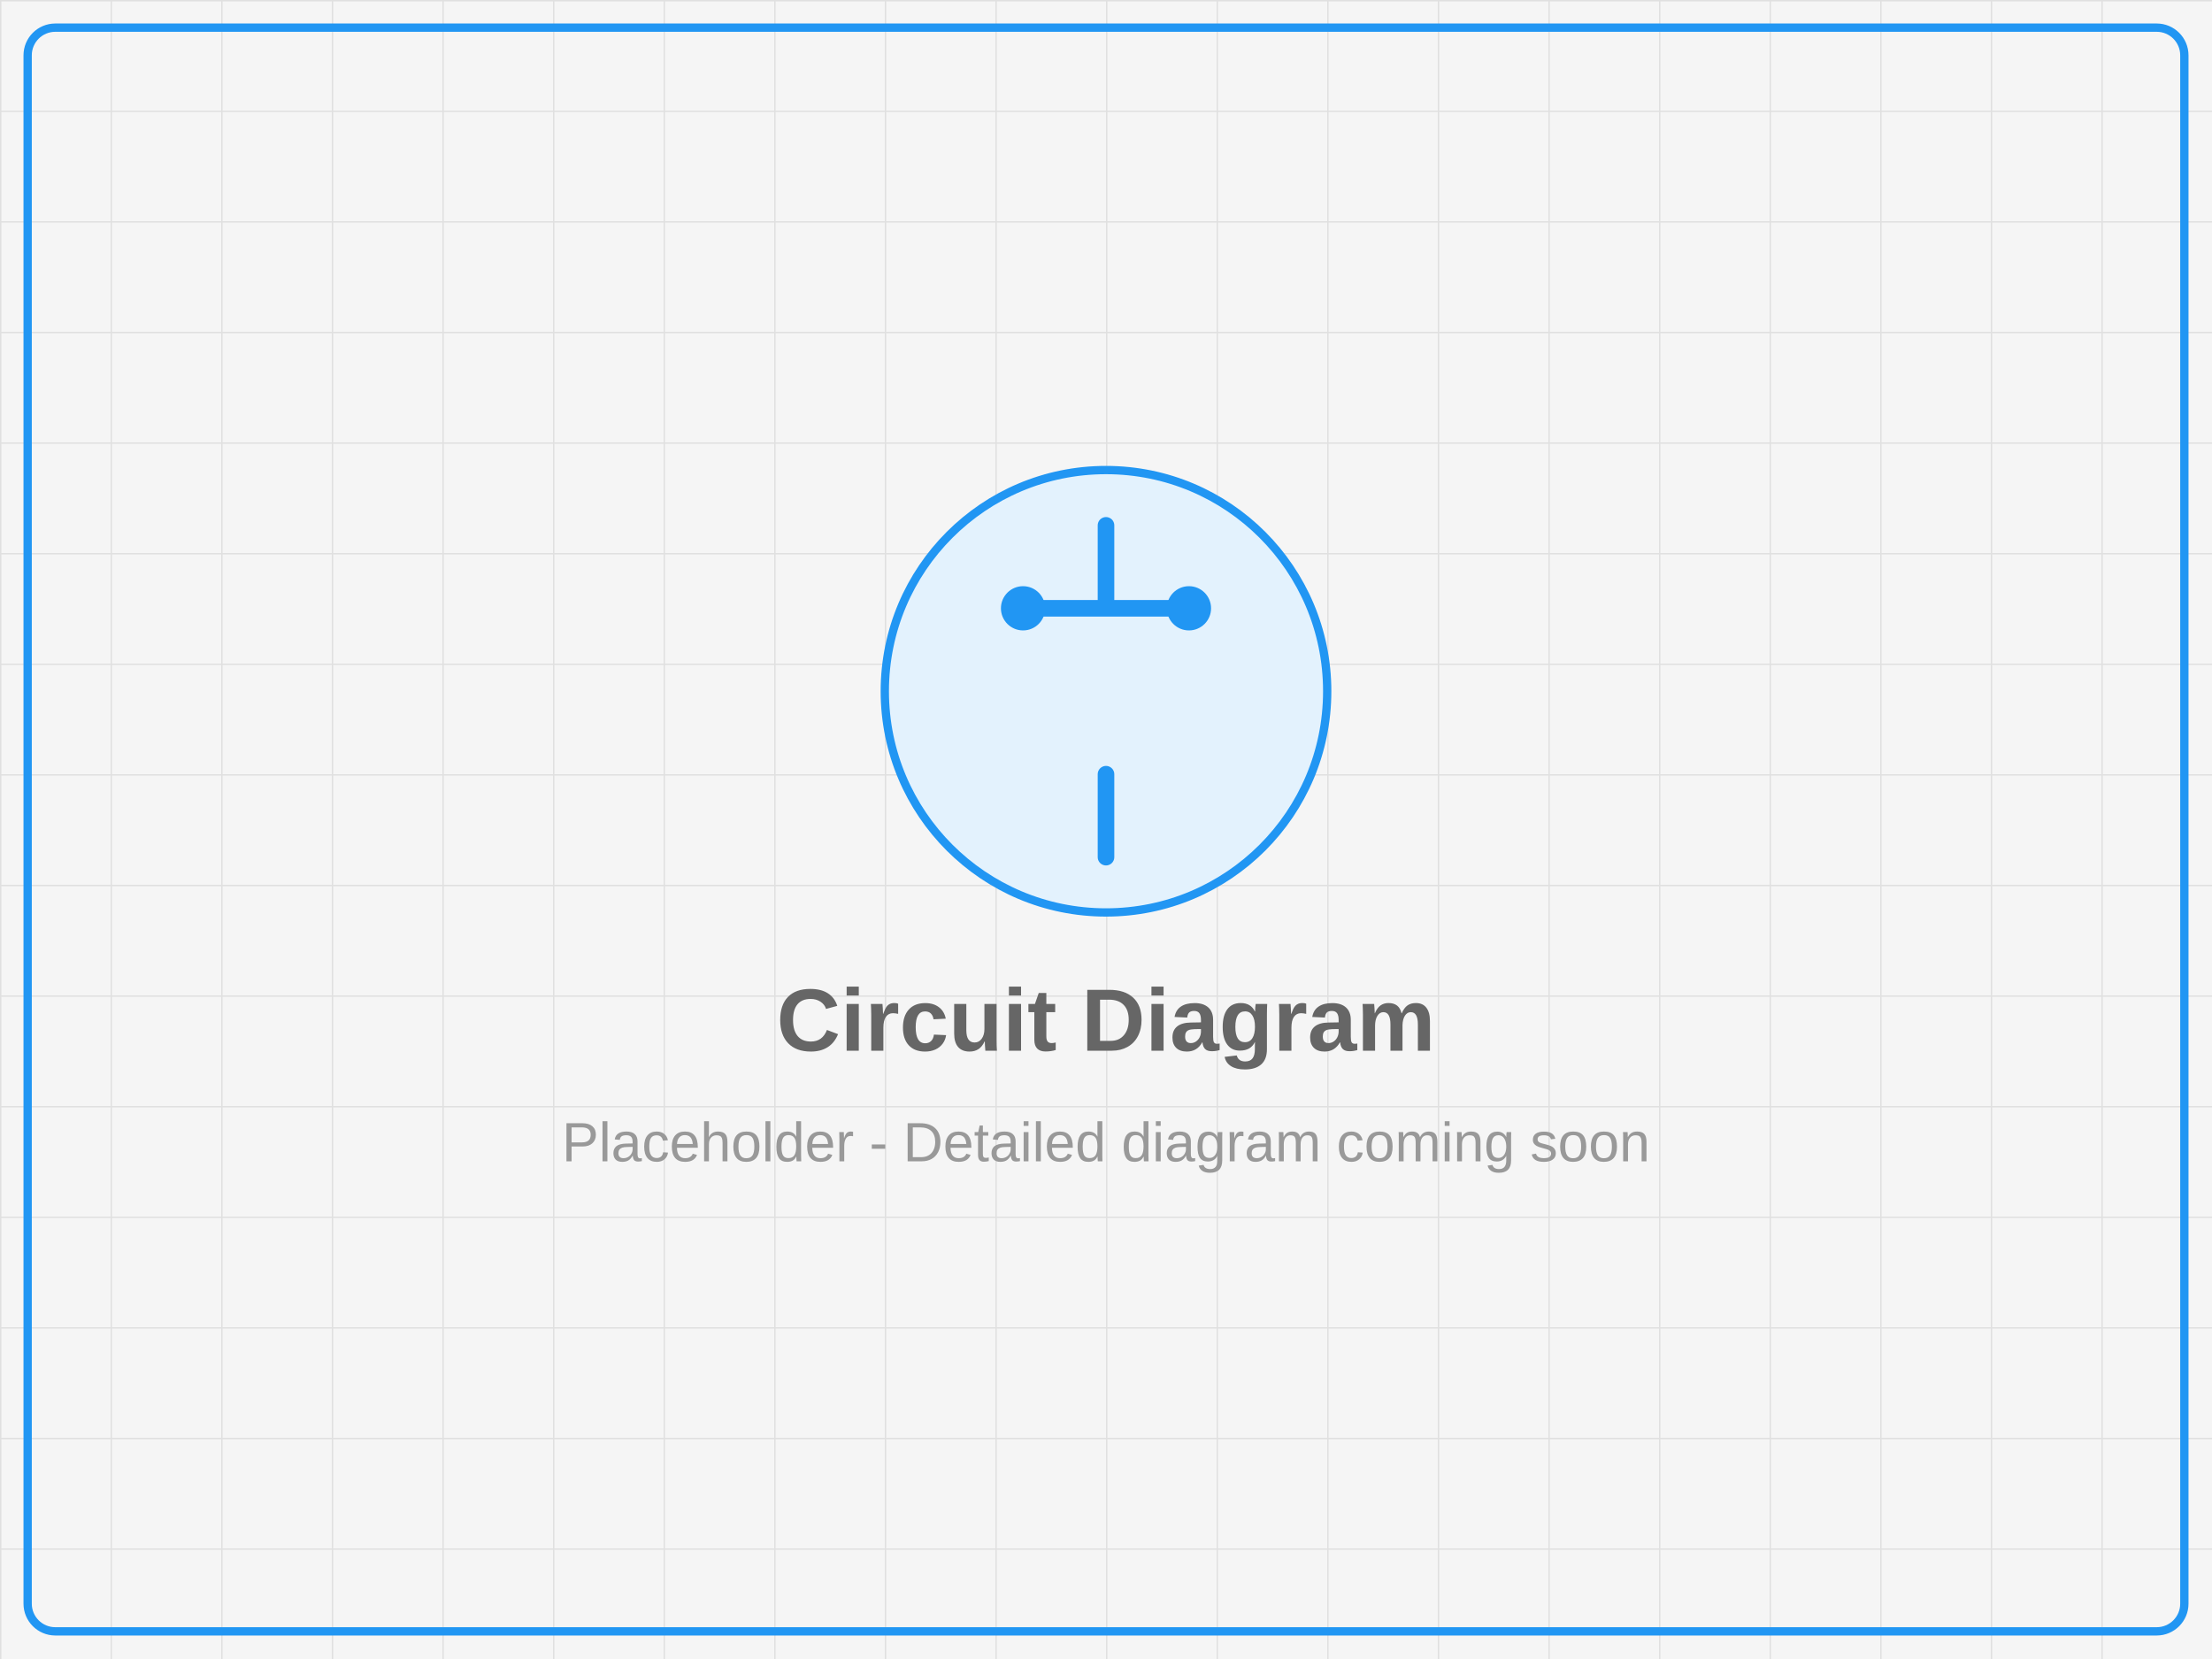
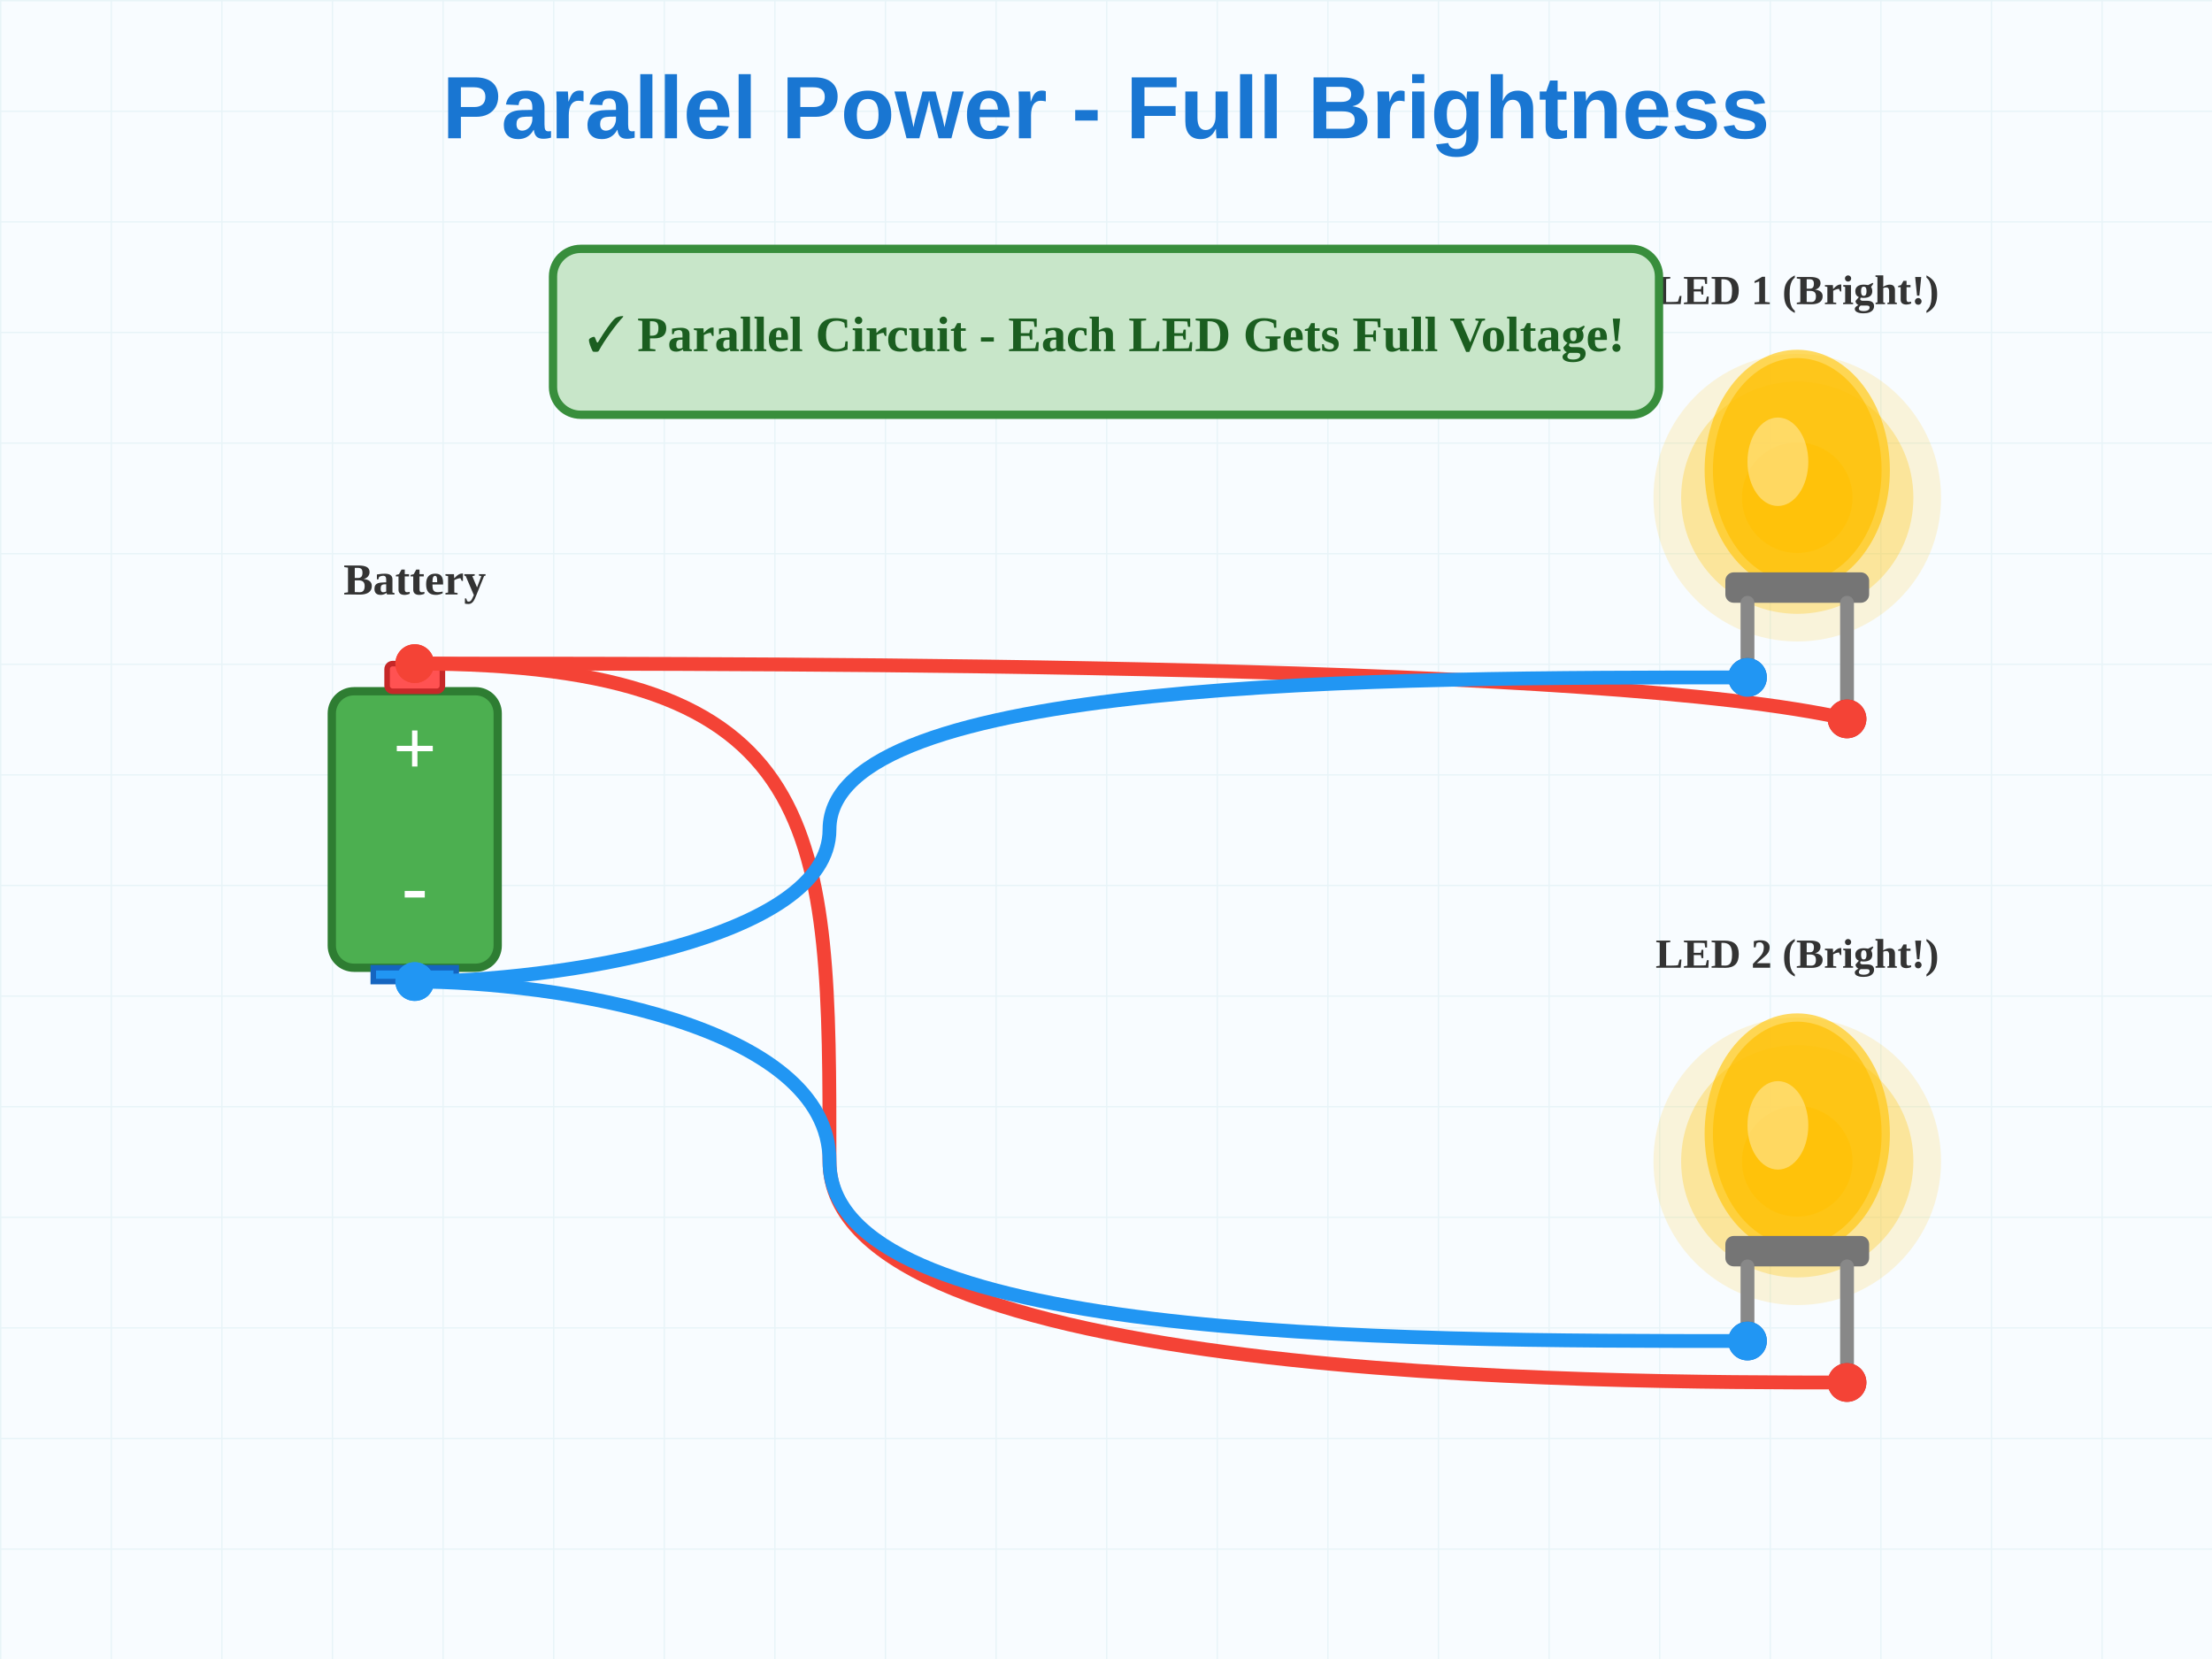
<svg xmlns="http://www.w3.org/2000/svg" width="800" height="600" viewBox="0 0 800 600">
-   <rect width="800" height="600" fill="#f5f5f5" />
+   <rect width="800" height="600" fill="#f8fcff" />
  <defs>
    <pattern id="grid" width="40" height="40" patternUnits="userSpaceOnUse">
-       <path d="M 40 0 L 0 0 0 40" fill="none" stroke="#e0e0e0" stroke-width="1" />
+       <path d="M 40 0 L 0 0 0 40" fill="none" stroke="#e8f4f8" stroke-width="1" />
    </pattern>
  </defs>
  <rect width="800" height="600" fill="url(#grid)" />
-   <rect x="10" y="10" width="780" height="580" fill="none" stroke="#2196F3" stroke-width="3" rx="10" />
-   <circle cx="400" cy="250" r="80" fill="#E3F2FD" stroke="#2196F3" stroke-width="3" />
-   <path d="M 400 190 L 400 220 M 370 220 L 430 220 M 400 280 L 400 310" stroke="#2196F3" stroke-width="6" stroke-linecap="round" />
-   <circle cx="370" cy="220" r="8" fill="#2196F3" />
-   <circle cx="430" cy="220" r="8" fill="#2196F3" />
-   <text x="400" y="380" text-anchor="middle" font-size="32" fill="#666" font-family="Arial, sans-serif" font-weight="bold">
-     Circuit Diagram
-   </text>
-   <text x="400" y="420" text-anchor="middle" font-size="20" fill="#999" font-family="Arial, sans-serif">
-     Placeholder - Detailed diagram coming soon
-   </text>
+   <text x="400" y="50" font-size="32" fill="#1976D2" text-anchor="middle" font-family="Arial, sans-serif" font-weight="bold">Parallel Power - Full Brightness</text>
+   <g transform="translate(150, 300)">
+     <rect x="-30" y="-50" width="60" height="100" fill="#4CAF50" stroke="#2E7D32" stroke-width="3" rx="8" />
+     <rect x="-10" y="-60" width="20" height="10" fill="#FF5252" stroke="#C62828" stroke-width="2" rx="2" />
+     <rect x="-15" y="50" width="30" height="5" fill="#2196F3" stroke="#1565C0" stroke-width="2" />
+     <text x="0" y="-20" font-size="28" fill="#fff" text-anchor="middle" font-weight="bold">+</text>
+     <text x="0" y="30" font-size="28" fill="#fff" text-anchor="middle" font-weight="bold">-</text>
+     <circle cx="0" cy="-60" r="6" fill="#FF5252" />
+     <circle cx="0" cy="55" r="6" fill="#2196F3" />
+     <text x="0" y="-85" font-size="16" fill="#333" text-anchor="middle" font-weight="bold">Battery</text>
+   </g>
+   <g transform="translate(650, 180)">
+     <ellipse cx="0" cy="-10" rx="32" ry="42" fill="#FFC107" stroke="#FFD54F" stroke-width="3" opacity="0.9" />
+     <circle cx="0" cy="0" r="20" fill="#FFC107" opacity="0.8" />
+     <ellipse cx="-7" cy="-13" rx="11" ry="16" fill="#FFFFFF" opacity="0.6" />
+     <circle cx="0" cy="0" r="42" fill="#FFC107" opacity="0.3" />
+     <circle cx="0" cy="0" r="52" fill="#FFC107" opacity="0.15" />
+     <rect x="-26" y="27" width="52" height="11" fill="#757575" rx="3" />
+     <line x1="18" y1="38" x2="18" y2="80" stroke="#888" stroke-width="5" stroke-linecap="round" />
+     <circle cx="18" cy="80" r="6" fill="#FF5252" stroke="#C62828" stroke-width="2" />
+     <line x1="-18" y1="38" x2="-18" y2="65" stroke="#888" stroke-width="5" stroke-linecap="round" />
+     <circle cx="-18" cy="65" r="6" fill="#2196F3" stroke="#1565C0" stroke-width="2" />
+     <text x="0" y="-70" font-size="15" fill="#333" text-anchor="middle" font-weight="bold">LED 1 (Bright!)</text>
+   </g>
+   <g transform="translate(650, 420)">
+     <ellipse cx="0" cy="-10" rx="32" ry="42" fill="#FFC107" stroke="#FFD54F" stroke-width="3" opacity="0.9" />
+     <circle cx="0" cy="0" r="20" fill="#FFC107" opacity="0.8" />
+     <ellipse cx="-7" cy="-13" rx="11" ry="16" fill="#FFFFFF" opacity="0.6" />
+     <circle cx="0" cy="0" r="42" fill="#FFC107" opacity="0.3" />
+     <circle cx="0" cy="0" r="52" fill="#FFC107" opacity="0.15" />
+     <rect x="-26" y="27" width="52" height="11" fill="#757575" rx="3" />
+     <line x1="18" y1="38" x2="18" y2="80" stroke="#888" stroke-width="5" stroke-linecap="round" />
+     <circle cx="18" cy="80" r="6" fill="#FF5252" stroke="#C62828" stroke-width="2" />
+     <line x1="-18" y1="38" x2="-18" y2="65" stroke="#888" stroke-width="5" stroke-linecap="round" />
+     <circle cx="-18" cy="65" r="6" fill="#2196F3" stroke="#1565C0" stroke-width="2" />
+     <text x="0" y="-70" font-size="15" fill="#333" text-anchor="middle" font-weight="bold">LED 2 (Bright!)</text>
+   </g>
+   <path d="M 150 240 C 300 240, 580 240, 668 260" fill="none" stroke="#F44336" stroke-width="5" stroke-linecap="round" />
+   <circle cx="150" cy="240" r="7" fill="#F44336" />
+   <circle cx="668" cy="260" r="7" fill="#F44336" />
+   <path d="M 150 240 C 300 240, 300 300, 300 420 C 300 500, 580 500, 668 500" fill="none" stroke="#F44336" stroke-width="5" stroke-linecap="round" />
+   <circle cx="150" cy="240" r="7" fill="#F44336" />
+   <circle cx="668" cy="500" r="7" fill="#F44336" />
+   <path d="M 632 245 C 500 245, 300 245, 300 300 C 300 340, 200 355, 150 355" fill="none" stroke="#2196F3" stroke-width="5" stroke-linecap="round" />
+   <circle cx="632" cy="245" r="7" fill="#2196F3" />
+   <circle cx="150" cy="355" r="7" fill="#2196F3" />
+   <path d="M 632 485 C 500 485, 300 485, 300 420 C 300 370, 200 355, 150 355" fill="none" stroke="#2196F3" stroke-width="5" stroke-linecap="round" />
+   <circle cx="632" cy="485" r="7" fill="#2196F3" />
+   <circle cx="150" cy="355" r="7" fill="#2196F3" />
+   <rect x="200" y="90" width="400" height="60" fill="#C8E6C9" stroke="#388E3C" stroke-width="3" rx="10" />
+   <text x="400" y="127" font-size="18" fill="#1B5E20" text-anchor="middle" font-weight="bold">✓ Parallel Circuit - Each LED Gets Full Voltage!</text>
</svg>
